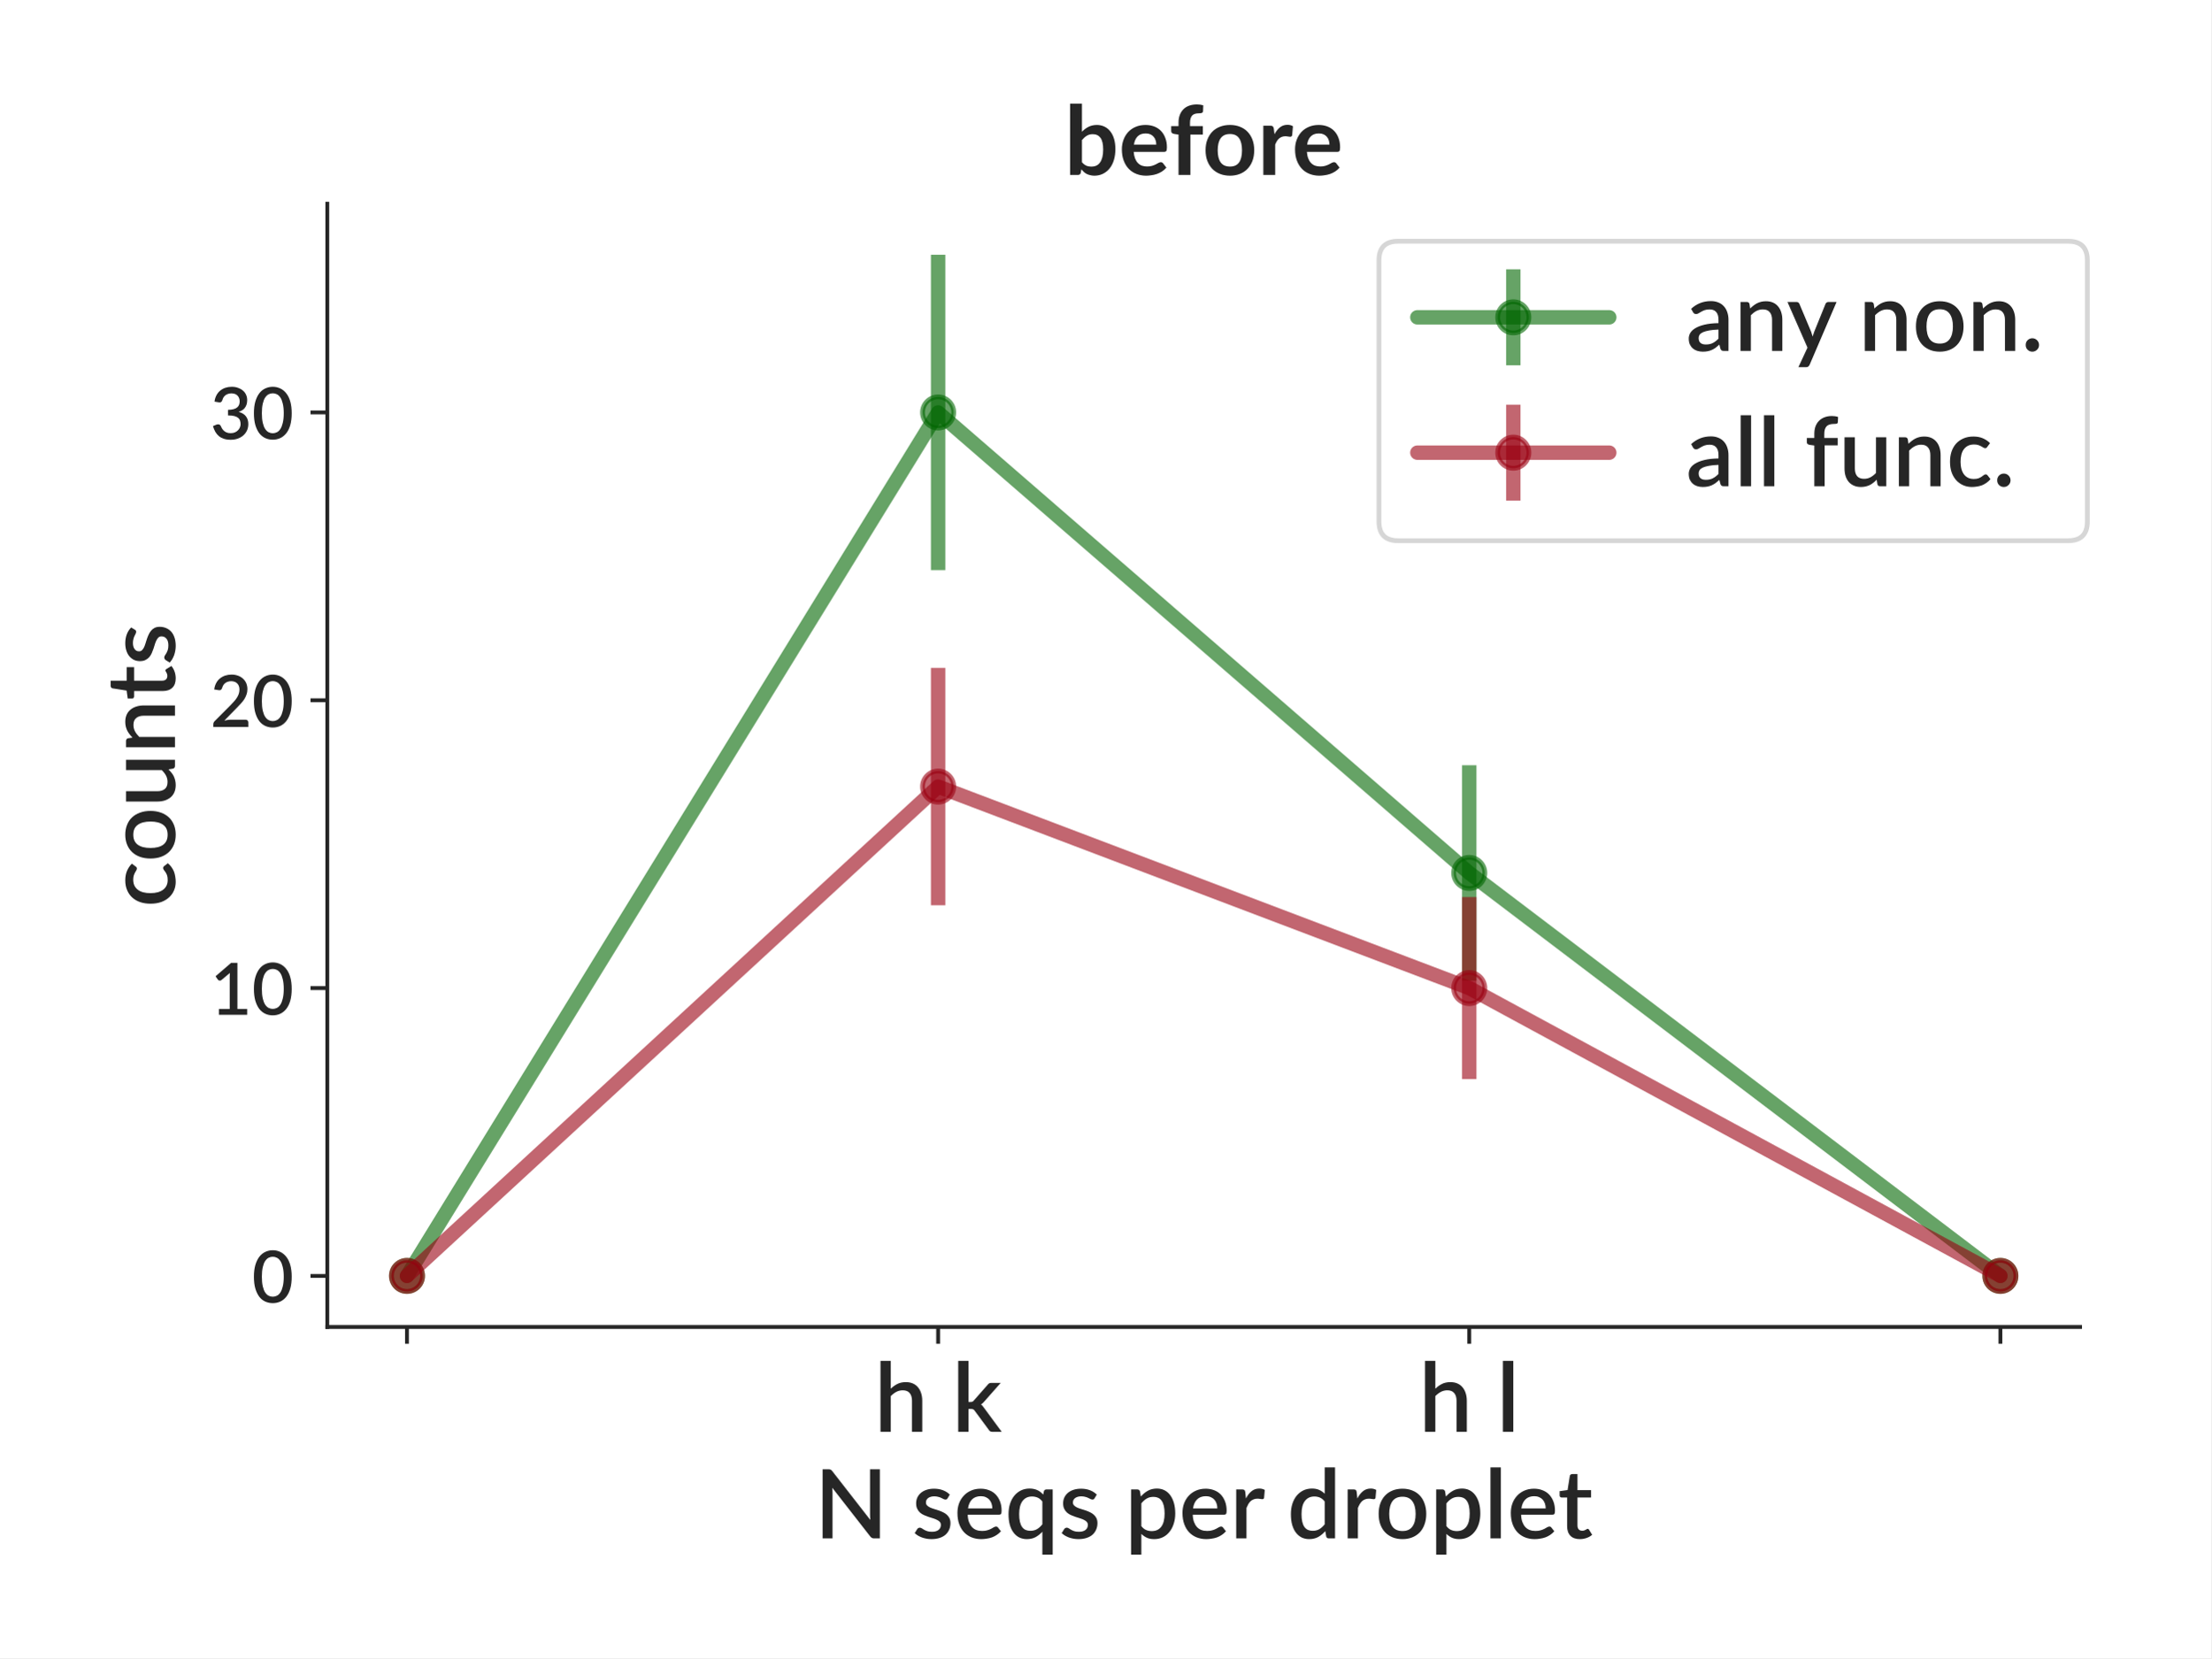
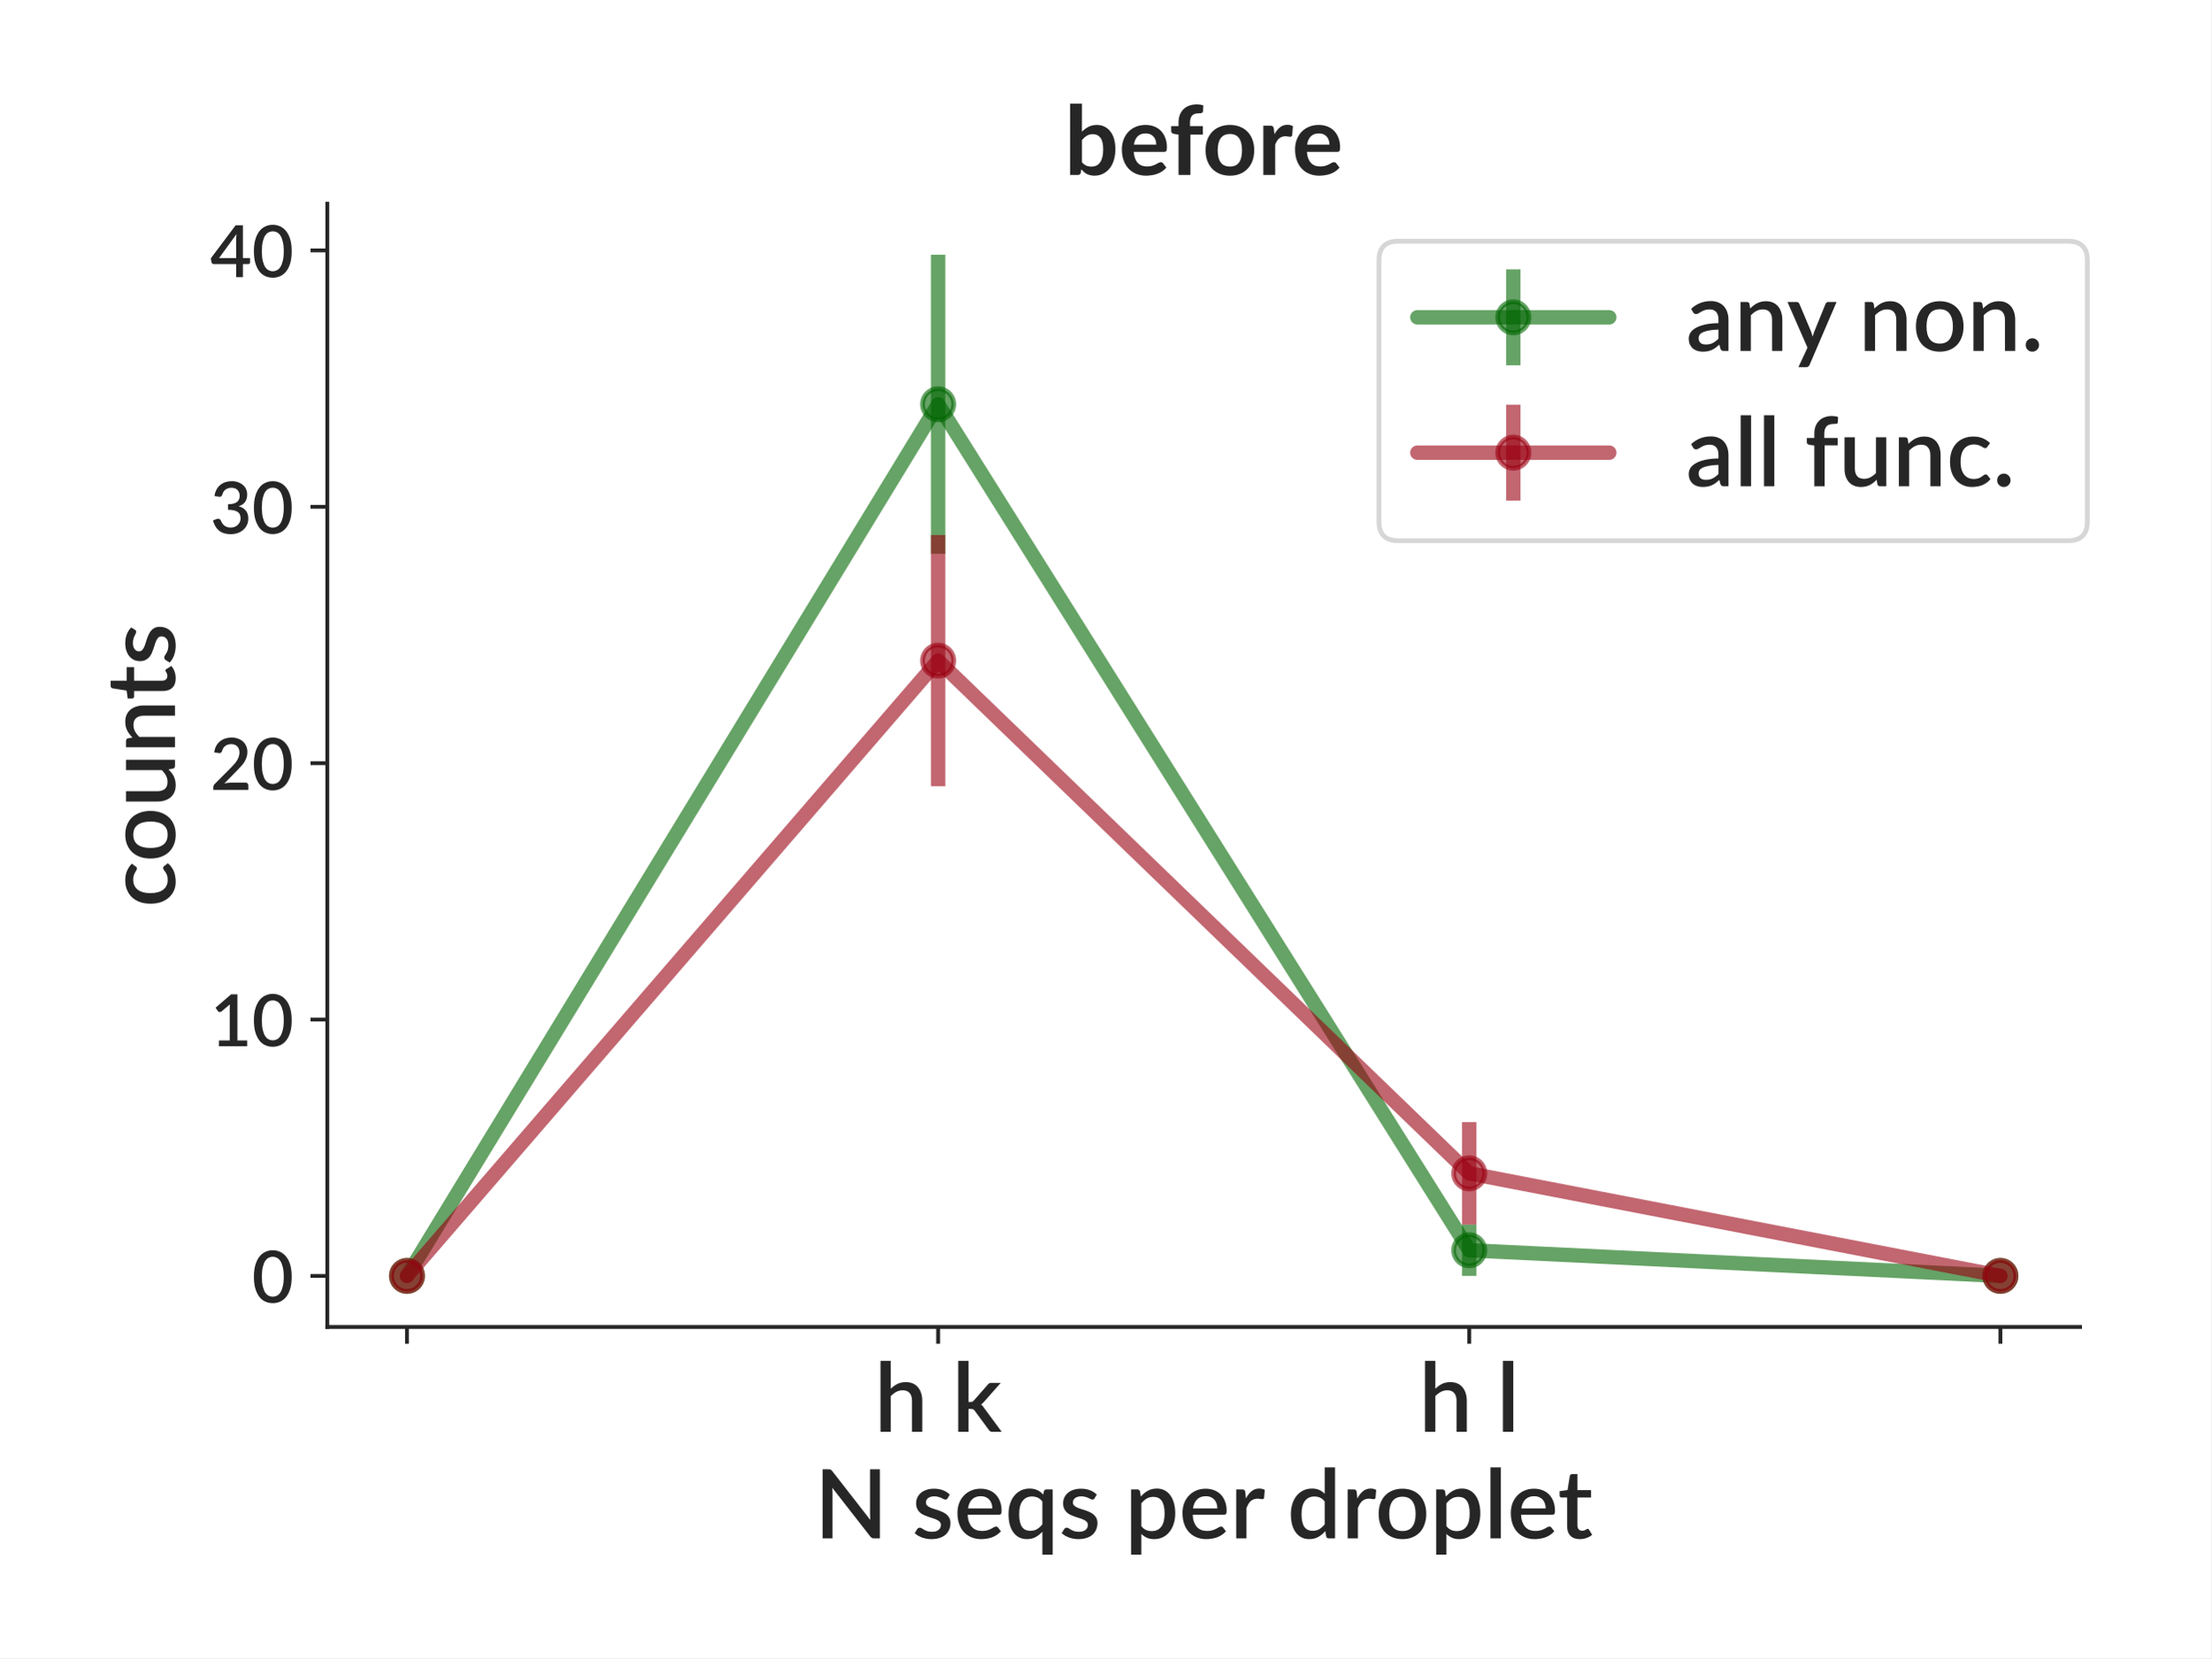
<svg xmlns="http://www.w3.org/2000/svg" xmlns:xlink="http://www.w3.org/1999/xlink" height="345.6pt" version="1.1" viewBox="0 0 460.8 345.6" width="460.8pt">
  <defs>
    <style type="text/css">
*{stroke-linecap:butt;stroke-linejoin:round;}
  </style>
  </defs>
  <g id="figure_1">
    <g id="patch_1">
      <path d="M 0 345.6  L 460.8 345.6  L 460.8 0  L 0 0  z " style="fill:#ffffff;" />
    </g>
    <g id="axes_1">
      <g id="patch_2">
        <path d="M 68.209 276.581  L 433.492 276.581  L 433.492 42.459  L 68.209 42.459  z " style="fill:#ffffff;" />
      </g>
      <g id="matplotlib.axis_1">
        <g id="xtick_1">
          <g id="line2d_1">
            <defs>
-               <path d="M 0 0  L 0 3.5  " id="md2ee87d0fc" style="stroke:#262626;stroke-width:0.8;" />
+               <path d="M 0 0  L 0 3.5  " id="meb4d18c386" style="stroke:#262626;stroke-width:0.8;" />
            </defs>
            <g>
-               <use style="fill:#262626;stroke:#262626;stroke-width:0.8;" x="84.813" xlink:href="#md2ee87d0fc" y="276.581" />
+               <use style="fill:#262626;stroke:#262626;stroke-width:0.8;" x="84.813" xlink:href="#meb4d18c386" y="276.581" />
            </g>
          </g>
        </g>
        <g id="xtick_2">
          <g id="line2d_2">
            <g>
-               <use style="fill:#262626;stroke:#262626;stroke-width:0.8;" x="195.505" xlink:href="#md2ee87d0fc" y="276.581" />
+               <use style="fill:#262626;stroke:#262626;stroke-width:0.8;" x="195.505" xlink:href="#meb4d18c386" y="276.581" />
            </g>
          </g>
          <g id="text_1">
            <text style="fill:#262626;font-family:Lato;font-size:20px;font-style:normal;font-weight:600;text-anchor:middle;" transform="rotate(-0, 195.5048, 298.4406)" x="195.505" y="298.441">h k</text>
          </g>
        </g>
        <g id="xtick_3">
          <g id="line2d_3">
            <g>
-               <use style="fill:#262626;stroke:#262626;stroke-width:0.8;" x="306.197" xlink:href="#md2ee87d0fc" y="276.581" />
+               <use style="fill:#262626;stroke:#262626;stroke-width:0.8;" x="306.197" xlink:href="#meb4d18c386" y="276.581" />
            </g>
          </g>
          <g id="text_2">
            <text style="fill:#262626;font-family:Lato;font-size:20px;font-style:normal;font-weight:600;text-anchor:middle;" transform="rotate(-0, 306.1966, 298.4406)" x="306.197" y="298.441">h l</text>
          </g>
        </g>
        <g id="xtick_4">
          <g id="line2d_4">
            <g>
-               <use style="fill:#262626;stroke:#262626;stroke-width:0.8;" x="416.888" xlink:href="#md2ee87d0fc" y="276.581" />
+               <use style="fill:#262626;stroke:#262626;stroke-width:0.8;" x="416.888" xlink:href="#meb4d18c386" y="276.581" />
            </g>
          </g>
        </g>
        <g id="text_3">
          <text style="fill:#262626;font-family:Lato;font-size:20px;font-style:normal;font-weight:600;text-anchor:middle;" transform="rotate(-0, 250.8507, 320.65)" x="250.851" y="320.65">N seqs per droplet</text>
        </g>
      </g>
      <g id="matplotlib.axis_2">
        <g id="ytick_1">
          <g id="line2d_5">
            <defs>
-               <path d="M 0 0  L -3.5 0  " id="meacedd5a65" style="stroke:#262626;stroke-width:0.8;" />
+               <path d="M 0 0  L -3.5 0  " id="m2c40ec022b" style="stroke:#262626;stroke-width:0.8;" />
            </defs>
            <g>
-               <use style="fill:#262626;stroke:#262626;stroke-width:0.8;" x="68.209" xlink:href="#meacedd5a65" y="265.939" />
+               <use style="fill:#262626;stroke:#262626;stroke-width:0.8;" x="68.209" xlink:href="#m2c40ec022b" y="265.939" />
            </g>
          </g>
          <g id="text_4">
            <text style="fill:#262626;font-family:Lato;font-size:15px;font-style:normal;font-weight:600;text-anchor:end;" transform="rotate(-0, 61.20938, 271.5116)" x="61.209" y="271.512">0</text>
          </g>
        </g>
        <g id="ytick_2">
          <g id="line2d_6">
            <g>
-               <use style="fill:#262626;stroke:#262626;stroke-width:0.8;" x="68.209" xlink:href="#meacedd5a65" y="205.946" />
+               <use style="fill:#262626;stroke:#262626;stroke-width:0.8;" x="68.209" xlink:href="#m2c40ec022b" y="212.504" />
            </g>
          </g>
          <g id="text_5">
-             <text style="fill:#262626;font-family:Lato;font-size:15px;font-style:normal;font-weight:600;text-anchor:end;" transform="rotate(-0, 61.20938, 211.5187)" x="61.209" y="211.519">10</text>
+             <text style="fill:#262626;font-family:Lato;font-size:15px;font-style:normal;font-weight:600;text-anchor:end;" transform="rotate(-0, 61.20938, 218.0763)" x="61.209" y="218.076">10</text>
          </g>
        </g>
        <g id="ytick_3">
          <g id="line2d_7">
            <g>
-               <use style="fill:#262626;stroke:#262626;stroke-width:0.8;" x="68.209" xlink:href="#meacedd5a65" y="145.954" />
+               <use style="fill:#262626;stroke:#262626;stroke-width:0.8;" x="68.209" xlink:href="#m2c40ec022b" y="159.069" />
            </g>
          </g>
          <g id="text_6">
-             <text style="fill:#262626;font-family:Lato;font-size:15px;font-style:normal;font-weight:600;text-anchor:end;" transform="rotate(-0, 61.20938, 151.5259)" x="61.209" y="151.526">20</text>
+             <text style="fill:#262626;font-family:Lato;font-size:15px;font-style:normal;font-weight:600;text-anchor:end;" transform="rotate(-0, 61.20938, 164.6409)" x="61.209" y="164.641">20</text>
          </g>
        </g>
        <g id="ytick_4">
          <g id="line2d_8">
            <g>
-               <use style="fill:#262626;stroke:#262626;stroke-width:0.8;" x="68.209" xlink:href="#meacedd5a65" y="85.961" />
+               <use style="fill:#262626;stroke:#262626;stroke-width:0.8;" x="68.209" xlink:href="#m2c40ec022b" y="105.633" />
            </g>
          </g>
          <g id="text_7">
-             <text style="fill:#262626;font-family:Lato;font-size:15px;font-style:normal;font-weight:600;text-anchor:end;" transform="rotate(-0, 61.20938, 91.53299)" x="61.209" y="91.533">30</text>
-           </g>
-         </g>
-         <g id="text_8">
+             <text style="fill:#262626;font-family:Lato;font-size:15px;font-style:normal;font-weight:600;text-anchor:end;" transform="rotate(-0, 61.20938, 111.2056)" x="61.209" y="111.206">30</text>
+           </g>
+         </g>
+         <g id="ytick_5">
+           <g id="line2d_9">
+             <g>
+               <use style="fill:#262626;stroke:#262626;stroke-width:0.8;" x="68.209" xlink:href="#m2c40ec022b" y="52.198" />
+             </g>
+           </g>
+           <g id="text_8">
+             <text style="fill:#262626;font-family:Lato;font-size:15px;font-style:normal;font-weight:600;text-anchor:end;" transform="rotate(-0, 61.20938, 57.77023)" x="61.209" y="57.77">40</text>
+           </g>
+         </g>
+         <g id="text_9">
          <text style="fill:#262626;font-family:Lato;font-size:20px;font-style:normal;font-weight:600;text-anchor:middle;" transform="rotate(-90, 36.45938, 159.5203)" x="36.459" y="159.52">counts</text>
        </g>
      </g>
      <g id="LineCollection_1">
-         <path clip-path="url(#pef3c85d748)" d="M 84.813 265.939  L 84.813 265.939  " style="fill:none;stroke:#006600;stroke-opacity:0.6;stroke-width:3;" />
-         <path clip-path="url(#pef3c85d748)" d="M 195.505 118.82  L 195.505 53.101  " style="fill:none;stroke:#006600;stroke-opacity:0.6;stroke-width:3;" />
-         <path clip-path="url(#pef3c85d748)" d="M 306.197 204.397  L 306.197 159.502  " style="fill:none;stroke:#006600;stroke-opacity:0.6;stroke-width:3;" />
-         <path clip-path="url(#pef3c85d748)" d="M 416.888 265.939  L 416.888 265.939  " style="fill:none;stroke:#006600;stroke-opacity:0.6;stroke-width:3;" />
+         <path clip-path="url(#pbfd8fc042c)" d="M 84.813 265.939  L 84.813 265.939  " style="fill:none;stroke:#006600;stroke-opacity:0.6;stroke-width:3;" />
+         <path clip-path="url(#pbfd8fc042c)" d="M 195.505 115.417  L 195.505 53.101  " style="fill:none;stroke:#006600;stroke-opacity:0.6;stroke-width:3;" />
+         <path clip-path="url(#pbfd8fc042c)" d="M 306.197 265.939  L 306.197 255.252  " style="fill:none;stroke:#006600;stroke-opacity:0.6;stroke-width:3;" />
+         <path clip-path="url(#pbfd8fc042c)" d="M 416.888 265.939  L 416.888 265.939  " style="fill:none;stroke:#006600;stroke-opacity:0.6;stroke-width:3;" />
      </g>
      <g id="LineCollection_2">
-         <path clip-path="url(#pef3c85d748)" d="M 84.813 265.939  L 84.813 265.939  " style="fill:none;stroke:#990012;stroke-opacity:0.6;stroke-width:3;" />
-         <path clip-path="url(#pef3c85d748)" d="M 195.505 188.687  L 195.505 139.216  " style="fill:none;stroke:#990012;stroke-opacity:0.6;stroke-width:3;" />
-         <path clip-path="url(#pef3c85d748)" d="M 306.197 224.918  L 306.197 186.975  " style="fill:none;stroke:#990012;stroke-opacity:0.6;stroke-width:3;" />
-         <path clip-path="url(#pef3c85d748)" d="M 416.888 265.939  L 416.888 265.939  " style="fill:none;stroke:#990012;stroke-opacity:0.6;stroke-width:3;" />
-       </g>
-       <g id="line2d_9">
-         <path clip-path="url(#pef3c85d748)" d="M 84.813 265.939  L 195.505 85.961  L 306.197 181.949  L 416.888 265.939  " style="fill:none;stroke:#006600;stroke-linecap:round;stroke-opacity:0.6;stroke-width:3;" />
+         <path clip-path="url(#pbfd8fc042c)" d="M 84.813 265.939  L 84.813 265.939  " style="fill:none;stroke:#990012;stroke-opacity:0.6;stroke-width:3;" />
+         <path clip-path="url(#pbfd8fc042c)" d="M 195.505 163.872  L 195.505 111.517  " style="fill:none;stroke:#990012;stroke-opacity:0.6;stroke-width:3;" />
+         <path clip-path="url(#pbfd8fc042c)" d="M 306.197 255.252  L 306.197 233.878  " style="fill:none;stroke:#990012;stroke-opacity:0.6;stroke-width:3;" />
+         <path clip-path="url(#pbfd8fc042c)" d="M 416.888 265.939  L 416.888 265.939  " style="fill:none;stroke:#990012;stroke-opacity:0.6;stroke-width:3;" />
+       </g>
+       <g id="line2d_10">
+         <path clip-path="url(#pbfd8fc042c)" d="M 84.813 265.939  L 195.505 84.259  L 306.197 260.596  L 416.888 265.939  " style="fill:none;stroke:#006600;stroke-linecap:round;stroke-opacity:0.6;stroke-width:3;" />
        <defs>
-           <path d="M 0 3.25  C 0.862 3.25 1.689 2.908 2.298 2.298  C 2.908 1.689 3.25 0.862 3.25 0  C 3.25 -0.862 2.908 -1.689 2.298 -2.298  C 1.689 -2.908 0.862 -3.25 0 -3.25  C -0.862 -3.25 -1.689 -2.908 -2.298 -2.298  C -2.908 -1.689 -3.25 -0.862 -3.25 0  C -3.25 0.862 -2.908 1.689 -2.298 2.298  C -1.689 2.908 -0.862 3.25 0 3.25  z " id="me4b0092c1e" style="stroke:#006600;stroke-opacity:0.6;" />
+           <path d="M 0 3.25  C 0.862 3.25 1.689 2.908 2.298 2.298  C 2.908 1.689 3.25 0.862 3.25 0  C 3.25 -0.862 2.908 -1.689 2.298 -2.298  C 1.689 -2.908 0.862 -3.25 0 -3.25  C -0.862 -3.25 -1.689 -2.908 -2.298 -2.298  C -2.908 -1.689 -3.25 -0.862 -3.25 0  C -3.25 0.862 -2.908 1.689 -2.298 2.298  C -1.689 2.908 -0.862 3.25 0 3.25  z " id="mb25cdaf120" style="stroke:#006600;stroke-opacity:0.6;" />
        </defs>
-         <g clip-path="url(#pef3c85d748)">
-           <use style="fill:#006600;fill-opacity:0.6;stroke:#006600;stroke-opacity:0.6;" x="84.813" xlink:href="#me4b0092c1e" y="265.939" />
-           <use style="fill:#006600;fill-opacity:0.6;stroke:#006600;stroke-opacity:0.6;" x="195.505" xlink:href="#me4b0092c1e" y="85.961" />
-           <use style="fill:#006600;fill-opacity:0.6;stroke:#006600;stroke-opacity:0.6;" x="306.197" xlink:href="#me4b0092c1e" y="181.949" />
-           <use style="fill:#006600;fill-opacity:0.6;stroke:#006600;stroke-opacity:0.6;" x="416.888" xlink:href="#me4b0092c1e" y="265.939" />
-         </g>
-       </g>
-       <g id="line2d_10">
-         <path clip-path="url(#pef3c85d748)" d="M 84.813 265.939  L 195.505 163.951  L 306.197 205.946  L 416.888 265.939  " style="fill:none;stroke:#990012;stroke-linecap:round;stroke-opacity:0.6;stroke-width:3;" />
+         <g clip-path="url(#pbfd8fc042c)">
+           <use style="fill:#006600;fill-opacity:0.6;stroke:#006600;stroke-opacity:0.6;" x="84.813" xlink:href="#mb25cdaf120" y="265.939" />
+           <use style="fill:#006600;fill-opacity:0.6;stroke:#006600;stroke-opacity:0.6;" x="195.505" xlink:href="#mb25cdaf120" y="84.259" />
+           <use style="fill:#006600;fill-opacity:0.6;stroke:#006600;stroke-opacity:0.6;" x="306.197" xlink:href="#mb25cdaf120" y="260.596" />
+           <use style="fill:#006600;fill-opacity:0.6;stroke:#006600;stroke-opacity:0.6;" x="416.888" xlink:href="#mb25cdaf120" y="265.939" />
+         </g>
+       </g>
+       <g id="line2d_11">
+         <path clip-path="url(#pbfd8fc042c)" d="M 84.813 265.939  L 195.505 137.695  L 306.197 244.565  L 416.888 265.939  " style="fill:none;stroke:#990012;stroke-linecap:round;stroke-opacity:0.6;stroke-width:3;" />
        <defs>
-           <path d="M 0 3.25  C 0.862 3.25 1.689 2.908 2.298 2.298  C 2.908 1.689 3.25 0.862 3.25 0  C 3.25 -0.862 2.908 -1.689 2.298 -2.298  C 1.689 -2.908 0.862 -3.25 0 -3.25  C -0.862 -3.25 -1.689 -2.908 -2.298 -2.298  C -2.908 -1.689 -3.25 -0.862 -3.25 0  C -3.25 0.862 -2.908 1.689 -2.298 2.298  C -1.689 2.908 -0.862 3.25 0 3.25  z " id="m2e2eb1a213" style="stroke:#990012;stroke-opacity:0.6;" />
+           <path d="M 0 3.25  C 0.862 3.25 1.689 2.908 2.298 2.298  C 2.908 1.689 3.25 0.862 3.25 0  C 3.25 -0.862 2.908 -1.689 2.298 -2.298  C 1.689 -2.908 0.862 -3.25 0 -3.25  C -0.862 -3.25 -1.689 -2.908 -2.298 -2.298  C -2.908 -1.689 -3.25 -0.862 -3.25 0  C -3.25 0.862 -2.908 1.689 -2.298 2.298  C -1.689 2.908 -0.862 3.25 0 3.25  z " id="m5f44060486" style="stroke:#990012;stroke-opacity:0.6;" />
        </defs>
-         <g clip-path="url(#pef3c85d748)">
-           <use style="fill:#990012;fill-opacity:0.6;stroke:#990012;stroke-opacity:0.6;" x="84.813" xlink:href="#m2e2eb1a213" y="265.939" />
-           <use style="fill:#990012;fill-opacity:0.6;stroke:#990012;stroke-opacity:0.6;" x="195.505" xlink:href="#m2e2eb1a213" y="163.951" />
-           <use style="fill:#990012;fill-opacity:0.6;stroke:#990012;stroke-opacity:0.6;" x="306.197" xlink:href="#m2e2eb1a213" y="205.946" />
-           <use style="fill:#990012;fill-opacity:0.6;stroke:#990012;stroke-opacity:0.6;" x="416.888" xlink:href="#m2e2eb1a213" y="265.939" />
+         <g clip-path="url(#pbfd8fc042c)">
+           <use style="fill:#990012;fill-opacity:0.6;stroke:#990012;stroke-opacity:0.6;" x="84.813" xlink:href="#m5f44060486" y="265.939" />
+           <use style="fill:#990012;fill-opacity:0.6;stroke:#990012;stroke-opacity:0.6;" x="195.505" xlink:href="#m5f44060486" y="137.695" />
+           <use style="fill:#990012;fill-opacity:0.6;stroke:#990012;stroke-opacity:0.6;" x="306.197" xlink:href="#m5f44060486" y="244.565" />
+           <use style="fill:#990012;fill-opacity:0.6;stroke:#990012;stroke-opacity:0.6;" x="416.888" xlink:href="#m5f44060486" y="265.939" />
        </g>
      </g>
      <g id="patch_3">
        <path d="M 68.209 276.581  L 68.209 42.459  " style="fill:none;stroke:#262626;stroke-linecap:square;stroke-linejoin:miter;stroke-width:0.8;" />
      </g>
      <g id="patch_4">
        <path d="M 68.209 276.581  L 433.492 276.581  " style="fill:none;stroke:#262626;stroke-linecap:square;stroke-linejoin:miter;stroke-width:0.8;" />
      </g>
-       <g id="text_9">
+       <g id="text_10">
        <text style="fill:#262626;font-family:Lato;font-size:20px;font-style:normal;font-weight:bold;text-anchor:middle;" transform="rotate(-0, 250.8507, 36.45938)" x="250.851" y="36.459">before</text>
      </g>
      <g id="legend_1">
        <g id="patch_5">
          <path d="M 291.379 112.696  L 431.013 112.696  Q 435.013 112.696 435.013 108.696  L 435.013 54.277  Q 435.013 50.277 431.013 50.277  L 291.379 50.277  Q 287.379 50.277 287.379 54.277  L 287.379 108.696  Q 287.379 112.696 291.379 112.696  z " style="fill:#ffffff;opacity:0.8;stroke:#cccccc;stroke-linejoin:miter;" />
        </g>
        <g id="LineCollection_3">
          <path d="M 315.379 76.137  L 315.379 56.137  " style="fill:none;stroke:#006600;stroke-opacity:0.6;stroke-width:3;" />
        </g>
-         <g id="line2d_11">
+         <g id="line2d_12">
          <path d="M 295.379 66.137  L 335.379 66.137  " style="fill:none;stroke:#006600;stroke-linecap:round;stroke-opacity:0.6;stroke-width:3;" />
        </g>
-         <g id="line2d_12">
+         <g id="line2d_13">
          <g>
-             <use style="fill:#006600;fill-opacity:0.6;stroke:#006600;stroke-opacity:0.6;" x="315.379" xlink:href="#me4b0092c1e" y="66.137" />
-           </g>
-         </g>
-         <g id="text_10">
+             <use style="fill:#006600;fill-opacity:0.6;stroke:#006600;stroke-opacity:0.6;" x="315.379" xlink:href="#mb25cdaf120" y="66.137" />
+           </g>
+         </g>
+         <g id="text_11">
          <text style="fill:#262626;font-family:Lato;font-size:20px;font-style:normal;font-weight:600;text-anchor:start;" transform="rotate(-0, 351.379, 73.13656)" x="351.379" y="73.137">any non.</text>
        </g>
        <g id="LineCollection_4">
          <path d="M 315.379 104.346  L 315.379 84.346  " style="fill:none;stroke:#990012;stroke-opacity:0.6;stroke-width:3;" />
        </g>
-         <g id="line2d_13">
+         <g id="line2d_14">
          <path d="M 295.379 94.346  L 335.379 94.346  " style="fill:none;stroke:#990012;stroke-linecap:round;stroke-opacity:0.6;stroke-width:3;" />
        </g>
-         <g id="line2d_14">
+         <g id="line2d_15">
          <g>
-             <use style="fill:#990012;fill-opacity:0.6;stroke:#990012;stroke-opacity:0.6;" x="315.379" xlink:href="#m2e2eb1a213" y="94.346" />
-           </g>
-         </g>
-         <g id="text_11">
+             <use style="fill:#990012;fill-opacity:0.6;stroke:#990012;stroke-opacity:0.6;" x="315.379" xlink:href="#m5f44060486" y="94.346" />
+           </g>
+         </g>
+         <g id="text_12">
          <text style="fill:#262626;font-family:Lato;font-size:20px;font-style:normal;font-weight:600;text-anchor:start;" transform="rotate(-0, 351.379, 101.3459)" x="351.379" y="101.346">all func.</text>
        </g>
      </g>
    </g>
  </g>
  <defs>
-     <clipPath id="pef3c85d748">
+     <clipPath id="pbfd8fc042c">
      <rect height="234.122" width="365.283" x="68.209" y="42.459" />
    </clipPath>
  </defs>
</svg>
